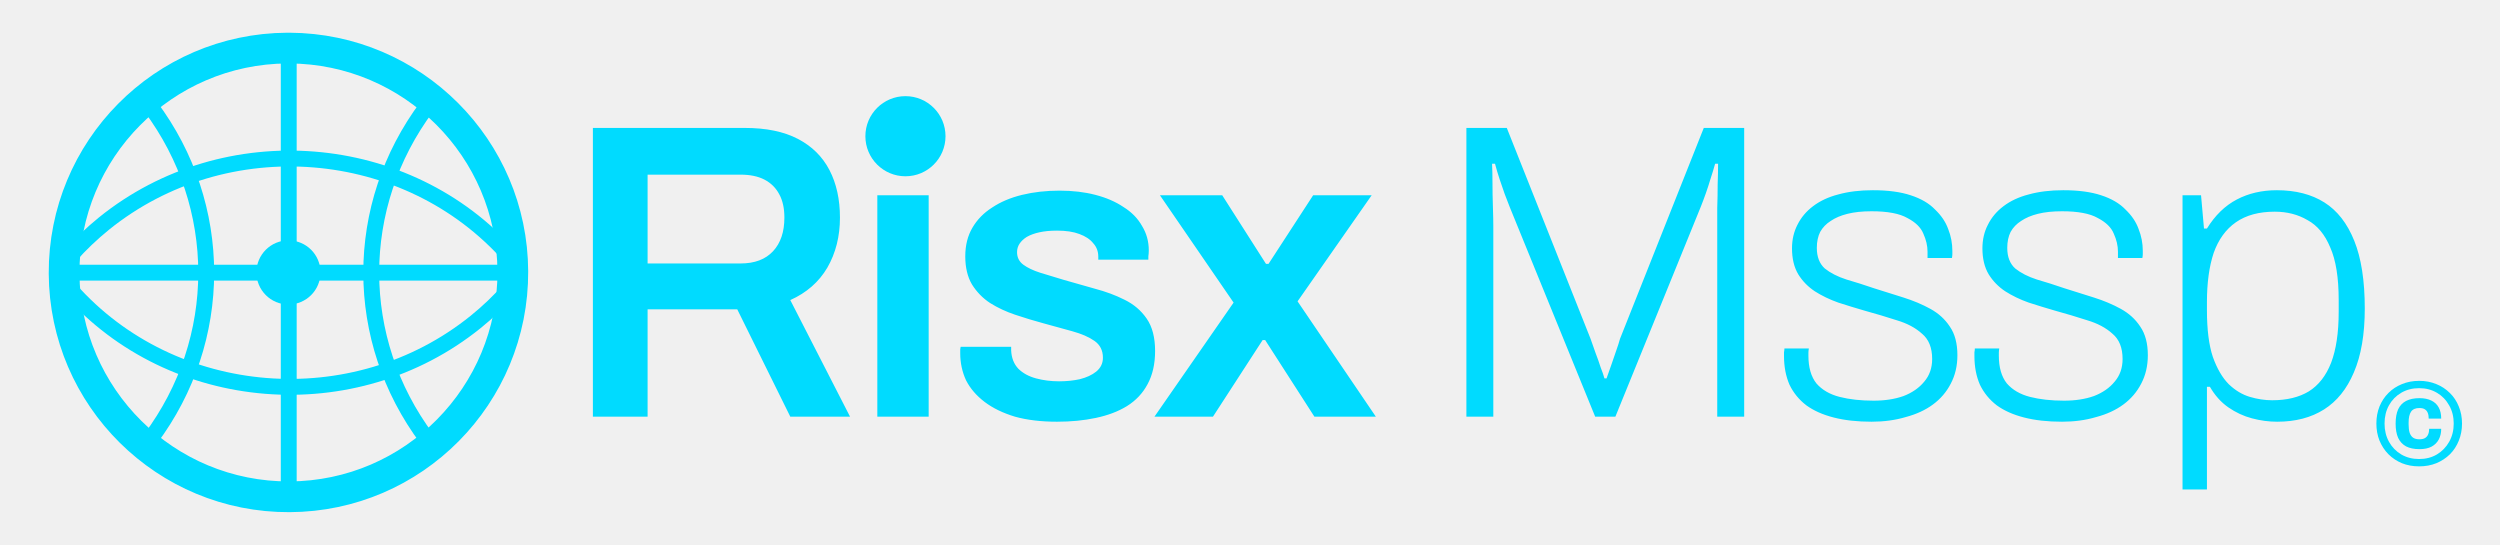
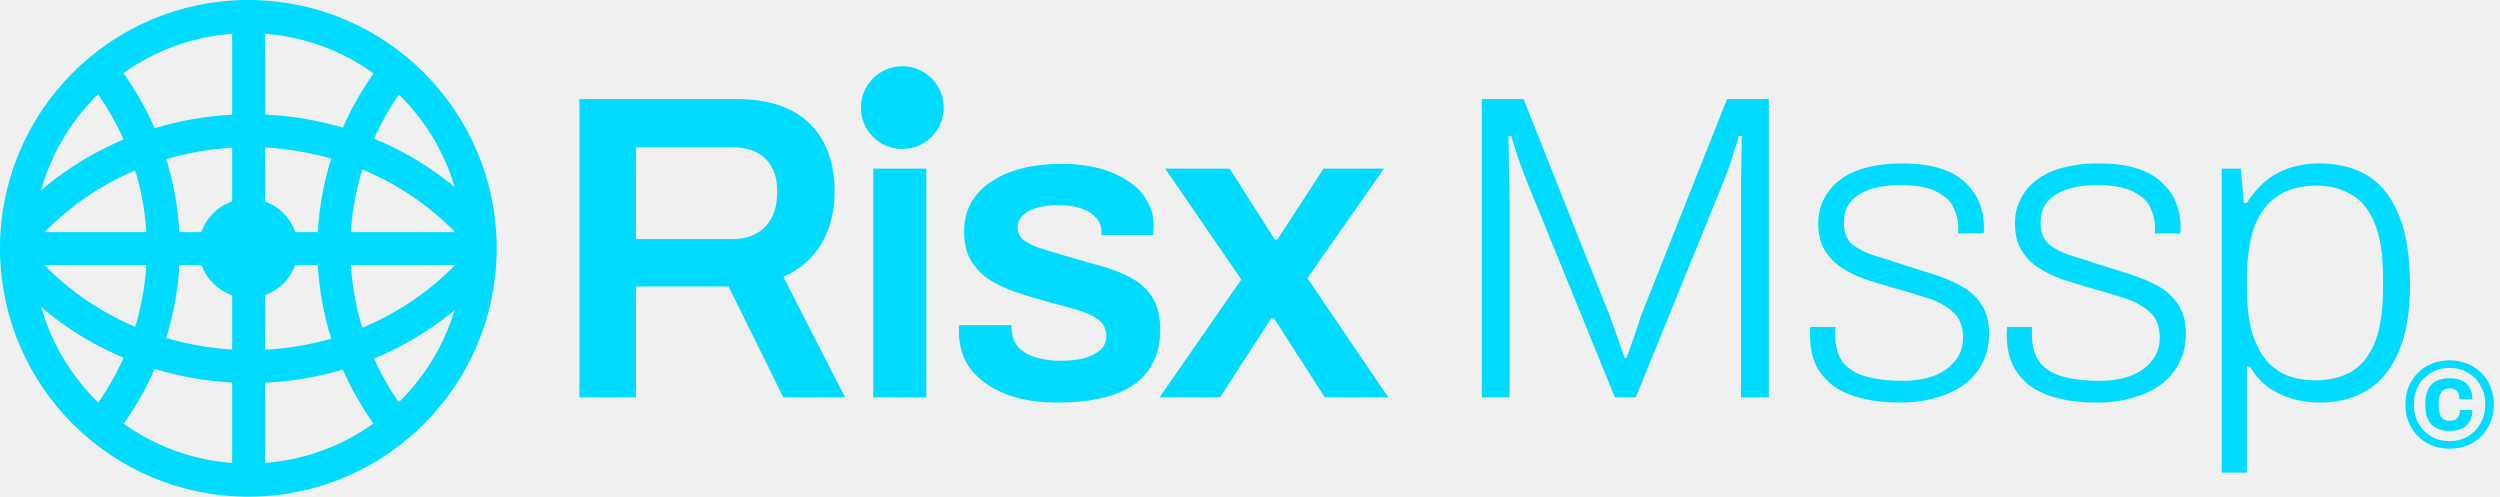
- <svg xmlns="http://www.w3.org/2000/svg" width="156" height="34" viewBox="0 0 156 34" fill="none">
+ <svg xmlns="http://www.w3.org/2000/svg" width="151" height="30" viewBox="0 0 151 30" fill="none">
  <g clip-path="url(#clip0_1625_4707)">
-     <path d="M36.996 26V7.983H46.477C47.808 7.983 48.911 8.21 49.787 8.666C50.662 9.121 51.319 9.769 51.757 10.609C52.194 11.45 52.413 12.439 52.413 13.577C52.413 14.75 52.15 15.792 51.625 16.703C51.1 17.596 50.33 18.27 49.314 18.725L53.043 26H49.314L46.005 19.303H40.41V26H36.996ZM40.41 16.44H46.215C47.09 16.44 47.764 16.186 48.237 15.678C48.71 15.171 48.946 14.47 48.946 13.577C48.946 12.999 48.841 12.518 48.631 12.133C48.421 11.73 48.114 11.424 47.712 11.213C47.309 11.003 46.81 10.898 46.215 10.898H40.41V16.44ZM54.745 10.058V7.011H57.949V10.058H54.745ZM54.745 26V12.185H57.949V26H54.745ZM65.959 26.315C64.961 26.315 64.085 26.21 63.332 26C62.579 25.772 61.949 25.466 61.441 25.081C60.934 24.696 60.548 24.249 60.286 23.741C60.041 23.216 59.918 22.647 59.918 22.034C59.918 21.947 59.918 21.868 59.918 21.798C59.935 21.728 59.944 21.675 59.944 21.64H63.096C63.096 21.675 63.096 21.71 63.096 21.745C63.096 21.78 63.096 21.815 63.096 21.85C63.114 22.323 63.262 22.708 63.542 23.006C63.823 23.286 64.19 23.487 64.645 23.61C65.101 23.733 65.582 23.794 66.09 23.794C66.545 23.794 66.974 23.75 67.377 23.663C67.797 23.557 68.139 23.4 68.401 23.19C68.681 22.962 68.822 22.673 68.822 22.323C68.822 21.868 68.646 21.518 68.296 21.273C67.946 21.027 67.482 20.826 66.904 20.668C66.344 20.511 65.74 20.345 65.092 20.169C64.514 20.012 63.936 19.837 63.359 19.644C62.781 19.451 62.255 19.206 61.783 18.909C61.328 18.611 60.951 18.226 60.653 17.753C60.373 17.28 60.233 16.694 60.233 15.993C60.233 15.31 60.382 14.715 60.68 14.207C60.977 13.7 61.389 13.279 61.914 12.947C62.439 12.597 63.061 12.334 63.779 12.159C64.497 11.984 65.276 11.896 66.116 11.896C66.939 11.896 67.683 11.984 68.349 12.159C69.032 12.334 69.618 12.588 70.109 12.921C70.616 13.236 71.001 13.63 71.264 14.102C71.544 14.558 71.684 15.065 71.684 15.626C71.684 15.748 71.676 15.871 71.658 15.993C71.658 16.116 71.658 16.186 71.658 16.203H68.533V16.02C68.533 15.687 68.428 15.407 68.218 15.179C68.025 14.934 67.736 14.742 67.351 14.601C66.983 14.461 66.519 14.391 65.959 14.391C65.538 14.391 65.171 14.426 64.856 14.496C64.54 14.566 64.278 14.663 64.068 14.785C63.875 14.908 63.726 15.048 63.621 15.206C63.516 15.363 63.464 15.538 63.464 15.731C63.464 16.063 63.595 16.326 63.858 16.519C64.12 16.711 64.471 16.878 64.908 17.018C65.363 17.158 65.854 17.307 66.379 17.464C67.009 17.639 67.657 17.823 68.323 18.016C68.988 18.191 69.601 18.418 70.161 18.699C70.739 18.979 71.203 19.373 71.553 19.881C71.903 20.388 72.078 21.062 72.078 21.903C72.078 22.708 71.921 23.4 71.606 23.978C71.308 24.538 70.879 24.993 70.319 25.343C69.776 25.676 69.128 25.921 68.375 26.079C67.64 26.236 66.834 26.315 65.959 26.315ZM72.038 26L76.976 18.882L72.38 12.185H76.267L78.998 16.466H79.156L81.94 12.185H85.591L80.968 18.804L85.853 26H82.019L78.946 21.22H78.788L75.689 26H72.038ZM91.503 26V7.983H94.024L99.251 21.141C99.356 21.421 99.461 21.719 99.566 22.034C99.688 22.349 99.793 22.647 99.881 22.927C99.986 23.19 100.065 23.417 100.117 23.61H100.249C100.336 23.365 100.432 23.093 100.537 22.796C100.642 22.481 100.748 22.174 100.853 21.877C100.958 21.579 101.036 21.334 101.089 21.141L106.316 7.983H108.837V26H107.156V14.181C107.156 13.866 107.156 13.463 107.156 12.973C107.173 12.483 107.182 11.992 107.182 11.502C107.2 10.995 107.208 10.566 107.208 10.215H107.025C106.937 10.53 106.841 10.846 106.736 11.161C106.648 11.459 106.552 11.756 106.447 12.054C106.342 12.351 106.237 12.632 106.132 12.894L100.8 26H99.539L94.208 12.921C94.103 12.658 93.998 12.386 93.893 12.106C93.788 11.809 93.683 11.502 93.577 11.187C93.472 10.872 93.376 10.548 93.288 10.215H93.105C93.122 10.548 93.131 10.96 93.131 11.45C93.131 11.922 93.14 12.404 93.157 12.894C93.175 13.384 93.183 13.813 93.183 14.181V26H91.503ZM116.785 26.315C115.892 26.315 115.104 26.228 114.421 26.052C113.738 25.877 113.169 25.623 112.714 25.291C112.258 24.941 111.908 24.512 111.663 24.004C111.436 23.479 111.322 22.883 111.322 22.218C111.322 22.148 111.322 22.069 111.322 21.982C111.339 21.894 111.348 21.815 111.348 21.745H112.871C112.854 21.85 112.845 21.938 112.845 22.008C112.845 22.06 112.845 22.122 112.845 22.192C112.845 22.927 113.011 23.505 113.344 23.925C113.694 24.328 114.176 24.608 114.789 24.766C115.401 24.923 116.111 25.002 116.916 25.002C117.616 25.002 118.238 24.906 118.781 24.713C119.323 24.503 119.752 24.205 120.068 23.82C120.4 23.435 120.567 22.962 120.567 22.402C120.567 21.701 120.357 21.176 119.936 20.826C119.534 20.458 119.008 20.178 118.36 19.985C117.713 19.775 117.038 19.574 116.338 19.381C115.795 19.224 115.253 19.058 114.71 18.882C114.167 18.69 113.677 18.453 113.239 18.173C112.819 17.893 112.477 17.543 112.215 17.123C111.952 16.685 111.821 16.142 111.821 15.494C111.821 14.952 111.935 14.461 112.162 14.024C112.39 13.568 112.714 13.183 113.134 12.868C113.572 12.535 114.097 12.29 114.71 12.133C115.34 11.957 116.058 11.87 116.863 11.87C117.809 11.87 118.597 11.975 119.227 12.185C119.875 12.395 120.383 12.693 120.75 13.078C121.136 13.446 121.407 13.848 121.565 14.286C121.74 14.724 121.827 15.179 121.827 15.652C121.827 15.704 121.827 15.774 121.827 15.862C121.827 15.932 121.819 16.011 121.801 16.099H120.278V15.704C120.278 15.337 120.19 14.96 120.015 14.575C119.858 14.19 119.525 13.866 119.017 13.603C118.527 13.323 117.783 13.183 116.785 13.183C116.207 13.183 115.708 13.236 115.288 13.341C114.867 13.446 114.517 13.595 114.237 13.787C113.957 13.962 113.738 14.19 113.58 14.47C113.44 14.75 113.37 15.083 113.37 15.468C113.37 16.028 113.537 16.457 113.869 16.755C114.219 17.035 114.666 17.263 115.209 17.438C115.752 17.596 116.329 17.779 116.942 17.989C117.555 18.182 118.168 18.375 118.781 18.567C119.394 18.76 119.954 18.996 120.462 19.276C120.969 19.557 121.372 19.924 121.67 20.38C121.985 20.835 122.142 21.43 122.142 22.165C122.142 22.831 122.002 23.426 121.722 23.951C121.46 24.459 121.092 24.888 120.619 25.238C120.146 25.588 119.577 25.851 118.912 26.026C118.264 26.219 117.555 26.315 116.785 26.315ZM128.667 26.315C127.774 26.315 126.986 26.228 126.303 26.052C125.62 25.877 125.051 25.623 124.596 25.291C124.141 24.941 123.791 24.512 123.546 24.004C123.318 23.479 123.204 22.883 123.204 22.218C123.204 22.148 123.204 22.069 123.204 21.982C123.222 21.894 123.23 21.815 123.23 21.745H124.754C124.736 21.85 124.727 21.938 124.727 22.008C124.727 22.06 124.727 22.122 124.727 22.192C124.727 22.927 124.894 23.505 125.226 23.925C125.577 24.328 126.058 24.608 126.671 24.766C127.284 24.923 127.993 25.002 128.798 25.002C129.499 25.002 130.12 24.906 130.663 24.713C131.206 24.503 131.635 24.205 131.95 23.82C132.283 23.435 132.449 22.962 132.449 22.402C132.449 21.701 132.239 21.176 131.819 20.826C131.416 20.458 130.891 20.178 130.243 19.985C129.595 19.775 128.921 19.574 128.221 19.381C127.678 19.224 127.135 19.058 126.592 18.882C126.049 18.69 125.559 18.453 125.121 18.173C124.701 17.893 124.36 17.543 124.097 17.123C123.834 16.685 123.703 16.142 123.703 15.494C123.703 14.952 123.817 14.461 124.045 14.024C124.272 13.568 124.596 13.183 125.016 12.868C125.454 12.535 125.979 12.29 126.592 12.133C127.223 11.957 127.94 11.87 128.746 11.87C129.691 11.87 130.479 11.975 131.11 12.185C131.757 12.395 132.265 12.693 132.633 13.078C133.018 13.446 133.29 13.848 133.447 14.286C133.622 14.724 133.71 15.179 133.71 15.652C133.71 15.704 133.71 15.774 133.71 15.862C133.71 15.932 133.701 16.011 133.683 16.099H132.16V15.704C132.16 15.337 132.073 14.96 131.898 14.575C131.74 14.19 131.407 13.866 130.899 13.603C130.409 13.323 129.665 13.183 128.667 13.183C128.089 13.183 127.59 13.236 127.17 13.341C126.75 13.446 126.4 13.595 126.119 13.787C125.839 13.962 125.62 14.19 125.463 14.47C125.323 14.75 125.253 15.083 125.253 15.468C125.253 16.028 125.419 16.457 125.752 16.755C126.102 17.035 126.548 17.263 127.091 17.438C127.634 17.596 128.212 17.779 128.825 17.989C129.437 18.182 130.05 18.375 130.663 18.567C131.276 18.76 131.836 18.996 132.344 19.276C132.852 19.557 133.254 19.924 133.552 20.38C133.867 20.835 134.025 21.43 134.025 22.165C134.025 22.831 133.885 23.426 133.605 23.951C133.342 24.459 132.974 24.888 132.502 25.238C132.029 25.588 131.46 25.851 130.794 26.026C130.147 26.219 129.437 26.315 128.667 26.315ZM136.19 30.544V12.185H137.345L137.529 14.26H137.713C138.221 13.437 138.842 12.833 139.578 12.448C140.313 12.062 141.145 11.87 142.073 11.87C143.246 11.87 144.235 12.124 145.041 12.632C145.846 13.139 146.468 13.936 146.905 15.022C147.343 16.107 147.562 17.517 147.562 19.25C147.562 20.861 147.334 22.192 146.879 23.242C146.441 24.275 145.82 25.046 145.014 25.553C144.209 26.061 143.237 26.315 142.099 26.315C141.574 26.315 141.048 26.245 140.523 26.105C139.998 25.965 139.508 25.737 139.052 25.422C138.597 25.107 138.212 24.678 137.897 24.135H137.713V30.544H136.19ZM141.784 24.976C142.694 24.976 143.456 24.792 144.069 24.424C144.682 24.039 145.146 23.444 145.461 22.638C145.776 21.815 145.934 20.756 145.934 19.46V18.725C145.934 17.324 145.759 16.23 145.408 15.442C145.076 14.636 144.603 14.067 143.99 13.735C143.395 13.384 142.712 13.209 141.941 13.209C140.961 13.209 140.156 13.428 139.525 13.866C138.895 14.304 138.431 14.943 138.133 15.783C137.853 16.624 137.713 17.648 137.713 18.856V19.355C137.713 20.563 137.836 21.535 138.081 22.27C138.343 23.006 138.676 23.575 139.079 23.978C139.481 24.363 139.919 24.625 140.392 24.766C140.865 24.906 141.329 24.976 141.784 24.976Z" fill="#00DBFF" />
-     <path d="M150.958 29.101C150.567 29.101 150.21 29.036 149.885 28.906C149.559 28.771 149.277 28.583 149.036 28.343C148.801 28.103 148.616 27.82 148.481 27.495C148.351 27.169 148.286 26.814 148.286 26.429C148.286 26.044 148.351 25.688 148.481 25.363C148.616 25.038 148.801 24.758 149.036 24.523C149.277 24.282 149.559 24.097 149.885 23.967C150.21 23.832 150.567 23.765 150.958 23.765C151.343 23.765 151.698 23.832 152.024 23.967C152.349 24.097 152.631 24.282 152.872 24.523C153.112 24.758 153.297 25.038 153.427 25.363C153.562 25.688 153.63 26.044 153.63 26.429C153.63 26.814 153.562 27.172 153.427 27.502C153.297 27.827 153.112 28.11 152.872 28.35C152.631 28.585 152.349 28.771 152.024 28.906C151.698 29.036 151.343 29.101 150.958 29.101ZM150.973 28.027C150.643 28.027 150.365 27.97 150.14 27.855C149.92 27.735 149.754 27.557 149.644 27.322C149.539 27.087 149.487 26.792 149.487 26.436C149.487 26.076 149.539 25.779 149.644 25.543C149.754 25.308 149.92 25.133 150.14 25.018C150.365 24.903 150.643 24.845 150.973 24.845C151.268 24.845 151.516 24.895 151.716 24.995C151.916 25.09 152.069 25.233 152.174 25.423C152.279 25.613 152.331 25.846 152.331 26.121H151.551C151.551 25.976 151.531 25.856 151.491 25.761C151.451 25.661 151.388 25.586 151.303 25.536C151.223 25.486 151.11 25.461 150.965 25.461C150.725 25.461 150.552 25.538 150.447 25.693C150.347 25.843 150.297 26.071 150.297 26.376V26.482C150.297 26.697 150.32 26.874 150.365 27.014C150.415 27.149 150.487 27.25 150.582 27.314C150.683 27.38 150.81 27.412 150.965 27.412C151.11 27.412 151.228 27.387 151.318 27.337C151.408 27.282 151.473 27.207 151.513 27.112C151.558 27.012 151.581 26.894 151.581 26.759H152.331C152.331 27.009 152.281 27.23 152.181 27.42C152.081 27.61 151.931 27.76 151.731 27.87C151.531 27.975 151.278 28.027 150.973 28.027ZM150.95 28.643C151.371 28.643 151.741 28.548 152.061 28.358C152.386 28.163 152.641 27.9 152.827 27.57C153.017 27.235 153.112 26.854 153.112 26.429C153.112 26.004 153.017 25.626 152.827 25.296C152.641 24.96 152.386 24.698 152.061 24.508C151.741 24.317 151.373 24.222 150.958 24.222C150.537 24.222 150.165 24.317 149.839 24.508C149.514 24.698 149.259 24.958 149.074 25.288C148.889 25.618 148.796 25.999 148.796 26.429C148.796 26.854 148.889 27.235 149.074 27.57C149.259 27.9 149.514 28.163 149.839 28.358C150.165 28.548 150.535 28.643 150.95 28.643Z" fill="#00DBFF" />
-     <path d="M17.928 3C10.196 3.043 3.964 9.339 4 17.072C4.043 24.804 10.34 31.036 18.072 31C25.804 30.964 32.036 24.66 32 16.928C31.964 9.253 25.747 3.043 18.072 3H17.928Z" stroke="#00DBFF" stroke-width="1.918" />
-     <path d="M4 17.016L32.033 17.016M18.017 3.623L18.017 30.41M9.391 27.388C14.027 21.186 14.027 12.847 9.391 6.645M26.642 6.645C22.006 12.847 22.006 21.186 26.642 27.388M4.359 18.047C10.764 25.293 22.1 26.207 29.683 20.087C30.452 19.468 31.164 18.782 31.818 18.047M31.818 15.986C25.413 8.74 14.078 7.826 6.494 13.946C5.725 14.571 5.006 15.251 4.359 15.986" stroke="#00DBFF" stroke-width="0.991" />
-     <circle cx="56.5" cy="8.5" r="2.5" fill="#00DBFF" />
-     <path d="M20 17C20 18.105 19.105 19 18 19C16.895 19 16 18.105 16 17C16 15.895 16.895 15 18 15C19.105 15 20 15.895 20 17Z" fill="#00DBFF" />
+     <path d="M34.996 24V5.983H44.477C45.808 5.983 46.911 6.21 47.787 6.666C48.662 7.121 49.319 7.769 49.757 8.609C50.194 9.45 50.413 10.439 50.413 11.577C50.413 12.75 50.15 13.792 49.625 14.703C49.1 15.595 48.33 16.27 47.314 16.725L51.043 24H47.314L44.005 17.303H38.41V24H34.996ZM38.41 14.44H44.215C45.09 14.44 45.764 14.186 46.237 13.678C46.71 13.171 46.946 12.47 46.946 11.577C46.946 10.999 46.841 10.518 46.631 10.133C46.421 9.73 46.114 9.423 45.712 9.213C45.309 9.003 44.81 8.898 44.215 8.898H38.41V14.44ZM52.745 8.058V5.011H55.949V8.058H52.745ZM52.745 24V10.185H55.949V24H52.745ZM63.959 24.315C62.961 24.315 62.085 24.21 61.332 24C60.579 23.772 59.949 23.466 59.441 23.081C58.934 22.696 58.548 22.249 58.286 21.741C58.041 21.216 57.918 20.647 57.918 20.034C57.918 19.947 57.918 19.868 57.918 19.798C57.935 19.728 57.944 19.675 57.944 19.64H61.096C61.096 19.675 61.096 19.71 61.096 19.745C61.096 19.78 61.096 19.815 61.096 19.85C61.114 20.323 61.262 20.708 61.542 21.006C61.823 21.286 62.19 21.487 62.645 21.61C63.101 21.733 63.582 21.794 64.09 21.794C64.545 21.794 64.974 21.75 65.377 21.663C65.797 21.557 66.139 21.4 66.401 21.19C66.681 20.962 66.822 20.673 66.822 20.323C66.822 19.868 66.646 19.518 66.296 19.273C65.946 19.027 65.482 18.826 64.904 18.668C64.344 18.511 63.74 18.345 63.092 18.169C62.514 18.012 61.936 17.837 61.359 17.644C60.781 17.451 60.255 17.206 59.783 16.909C59.328 16.611 58.951 16.226 58.653 15.753C58.373 15.28 58.233 14.694 58.233 13.993C58.233 13.31 58.382 12.715 58.68 12.207C58.977 11.7 59.389 11.279 59.914 10.947C60.439 10.597 61.061 10.334 61.779 10.159C62.497 9.984 63.276 9.896 64.116 9.896C64.939 9.896 65.683 9.984 66.349 10.159C67.032 10.334 67.618 10.588 68.109 10.921C68.616 11.236 69.001 11.63 69.264 12.102C69.544 12.558 69.684 13.065 69.684 13.626C69.684 13.748 69.676 13.871 69.658 13.993C69.658 14.116 69.658 14.186 69.658 14.204H66.533V14.02C66.533 13.687 66.428 13.407 66.218 13.179C66.025 12.934 65.736 12.742 65.351 12.601C64.983 12.461 64.519 12.391 63.959 12.391C63.538 12.391 63.171 12.426 62.856 12.496C62.541 12.566 62.278 12.663 62.068 12.785C61.875 12.908 61.726 13.048 61.621 13.206C61.516 13.363 61.464 13.538 61.464 13.731C61.464 14.063 61.595 14.326 61.858 14.519C62.12 14.711 62.471 14.878 62.908 15.018C63.363 15.158 63.854 15.307 64.379 15.464C65.009 15.639 65.657 15.823 66.323 16.016C66.988 16.191 67.601 16.418 68.161 16.699C68.739 16.979 69.203 17.373 69.553 17.881C69.903 18.388 70.078 19.062 70.078 19.903C70.078 20.708 69.921 21.4 69.606 21.978C69.308 22.538 68.879 22.993 68.319 23.343C67.776 23.676 67.128 23.921 66.375 24.079C65.64 24.236 64.834 24.315 63.959 24.315ZM70.038 24L74.976 16.882L70.38 10.185H74.267L76.998 14.466H77.156L79.94 10.185H83.591L78.968 16.804L83.853 24H80.019L76.946 19.22H76.788L73.689 24H70.038ZM89.503 24V5.983H92.024L97.251 19.141C97.356 19.421 97.461 19.719 97.566 20.034C97.688 20.349 97.793 20.647 97.881 20.927C97.986 21.19 98.065 21.417 98.117 21.61H98.249C98.336 21.365 98.432 21.093 98.537 20.796C98.642 20.481 98.748 20.174 98.853 19.877C98.958 19.579 99.036 19.334 99.089 19.141L104.316 5.983H106.837V24H105.156V12.181C105.156 11.866 105.156 11.463 105.156 10.973C105.173 10.483 105.182 9.993 105.182 9.502C105.2 8.994 105.208 8.565 105.208 8.215H105.025C104.937 8.53 104.841 8.846 104.736 9.161C104.648 9.458 104.552 9.756 104.447 10.054C104.342 10.351 104.237 10.632 104.132 10.894L98.8 24H97.539L92.208 10.921C92.103 10.658 91.998 10.386 91.893 10.106C91.788 9.809 91.683 9.502 91.577 9.187C91.472 8.872 91.376 8.548 91.288 8.215H91.105C91.122 8.548 91.131 8.959 91.131 9.45C91.131 9.922 91.14 10.404 91.157 10.894C91.175 11.384 91.183 11.813 91.183 12.181V24H89.503ZM114.785 24.315C113.892 24.315 113.104 24.228 112.421 24.052C111.738 23.877 111.169 23.623 110.714 23.291C110.258 22.941 109.908 22.512 109.663 22.004C109.436 21.479 109.322 20.883 109.322 20.218C109.322 20.148 109.322 20.069 109.322 19.982C109.339 19.894 109.348 19.815 109.348 19.745H110.871C110.854 19.85 110.845 19.938 110.845 20.008C110.845 20.06 110.845 20.122 110.845 20.192C110.845 20.927 111.011 21.505 111.344 21.925C111.694 22.328 112.176 22.608 112.789 22.766C113.401 22.923 114.111 23.002 114.916 23.002C115.616 23.002 116.238 22.906 116.781 22.713C117.323 22.503 117.752 22.205 118.068 21.82C118.4 21.435 118.567 20.962 118.567 20.402C118.567 19.701 118.357 19.176 117.936 18.826C117.534 18.458 117.008 18.178 116.36 17.985C115.713 17.775 115.038 17.574 114.338 17.381C113.795 17.224 113.253 17.058 112.71 16.882C112.167 16.69 111.677 16.453 111.239 16.173C110.819 15.893 110.477 15.543 110.215 15.123C109.952 14.685 109.821 14.142 109.821 13.494C109.821 12.952 109.935 12.461 110.162 12.024C110.39 11.568 110.714 11.183 111.134 10.868C111.572 10.535 112.097 10.29 112.71 10.133C113.34 9.957 114.058 9.87 114.863 9.87C115.809 9.87 116.597 9.975 117.227 10.185C117.875 10.395 118.383 10.693 118.75 11.078C119.136 11.446 119.407 11.848 119.565 12.286C119.74 12.724 119.827 13.179 119.827 13.652C119.827 13.704 119.827 13.774 119.827 13.862C119.827 13.932 119.819 14.011 119.801 14.098H118.278V13.704C118.278 13.337 118.19 12.96 118.015 12.575C117.858 12.19 117.525 11.866 117.017 11.603C116.527 11.323 115.783 11.183 114.785 11.183C114.207 11.183 113.708 11.236 113.288 11.341C112.867 11.446 112.517 11.595 112.237 11.787C111.957 11.962 111.738 12.19 111.58 12.47C111.44 12.75 111.37 13.083 111.37 13.468C111.37 14.028 111.537 14.457 111.869 14.755C112.219 15.035 112.666 15.263 113.209 15.438C113.752 15.595 114.329 15.779 114.942 15.989C115.555 16.182 116.168 16.375 116.781 16.567C117.394 16.76 117.954 16.996 118.462 17.276C118.969 17.557 119.372 17.924 119.67 18.38C119.985 18.835 120.142 19.43 120.142 20.165C120.142 20.831 120.002 21.426 119.722 21.951C119.46 22.459 119.092 22.888 118.619 23.238C118.146 23.588 117.577 23.851 116.912 24.026C116.264 24.219 115.555 24.315 114.785 24.315ZM126.667 24.315C125.774 24.315 124.986 24.228 124.303 24.052C123.62 23.877 123.051 23.623 122.596 23.291C122.141 22.941 121.791 22.512 121.546 22.004C121.318 21.479 121.204 20.883 121.204 20.218C121.204 20.148 121.204 20.069 121.204 19.982C121.222 19.894 121.23 19.815 121.23 19.745H122.754C122.736 19.85 122.727 19.938 122.727 20.008C122.727 20.06 122.727 20.122 122.727 20.192C122.727 20.927 122.894 21.505 123.226 21.925C123.577 22.328 124.058 22.608 124.671 22.766C125.284 22.923 125.993 23.002 126.798 23.002C127.499 23.002 128.12 22.906 128.663 22.713C129.206 22.503 129.635 22.205 129.95 21.82C130.283 21.435 130.449 20.962 130.449 20.402C130.449 19.701 130.239 19.176 129.819 18.826C129.416 18.458 128.891 18.178 128.243 17.985C127.595 17.775 126.921 17.574 126.221 17.381C125.678 17.224 125.135 17.058 124.592 16.882C124.049 16.69 123.559 16.453 123.121 16.173C122.701 15.893 122.36 15.543 122.097 15.123C121.834 14.685 121.703 14.142 121.703 13.494C121.703 12.952 121.817 12.461 122.045 12.024C122.272 11.568 122.596 11.183 123.016 10.868C123.454 10.535 123.979 10.29 124.592 10.133C125.223 9.957 125.94 9.87 126.746 9.87C127.691 9.87 128.479 9.975 129.11 10.185C129.757 10.395 130.265 10.693 130.633 11.078C131.018 11.446 131.29 11.848 131.447 12.286C131.622 12.724 131.71 13.179 131.71 13.652C131.71 13.704 131.71 13.774 131.71 13.862C131.71 13.932 131.701 14.011 131.683 14.098H130.16V13.704C130.16 13.337 130.073 12.96 129.898 12.575C129.74 12.19 129.407 11.866 128.899 11.603C128.409 11.323 127.665 11.183 126.667 11.183C126.089 11.183 125.59 11.236 125.17 11.341C124.75 11.446 124.4 11.595 124.119 11.787C123.839 11.962 123.62 12.19 123.463 12.47C123.323 12.75 123.253 13.083 123.253 13.468C123.253 14.028 123.419 14.457 123.752 14.755C124.102 15.035 124.548 15.263 125.091 15.438C125.634 15.595 126.212 15.779 126.825 15.989C127.437 16.182 128.05 16.375 128.663 16.567C129.276 16.76 129.836 16.996 130.344 17.276C130.852 17.557 131.254 17.924 131.552 18.38C131.867 18.835 132.025 19.43 132.025 20.165C132.025 20.831 131.885 21.426 131.605 21.951C131.342 22.459 130.974 22.888 130.502 23.238C130.029 23.588 129.46 23.851 128.794 24.026C128.147 24.219 127.437 24.315 126.667 24.315ZM134.19 28.544V10.185H135.345L135.529 12.26H135.713C136.221 11.437 136.842 10.833 137.578 10.448C138.313 10.062 139.145 9.87 140.073 9.87C141.246 9.87 142.235 10.124 143.041 10.632C143.846 11.139 144.468 11.936 144.905 13.022C145.343 14.107 145.562 15.517 145.562 17.25C145.562 18.861 145.334 20.192 144.879 21.242C144.441 22.275 143.82 23.046 143.014 23.553C142.209 24.061 141.237 24.315 140.099 24.315C139.574 24.315 139.048 24.245 138.523 24.105C137.998 23.965 137.508 23.737 137.052 23.422C136.597 23.107 136.212 22.678 135.897 22.135H135.713V28.544H134.19ZM139.784 22.976C140.694 22.976 141.456 22.792 142.069 22.424C142.682 22.039 143.146 21.444 143.461 20.638C143.776 19.815 143.934 18.756 143.934 17.46V16.725C143.934 15.324 143.759 14.23 143.408 13.442C143.076 12.636 142.603 12.067 141.99 11.735C141.395 11.384 140.712 11.209 139.941 11.209C138.961 11.209 138.156 11.428 137.525 11.866C136.895 12.304 136.431 12.943 136.133 13.783C135.853 14.624 135.713 15.648 135.713 16.856V17.355C135.713 18.563 135.836 19.535 136.081 20.27C136.343 21.006 136.676 21.575 137.079 21.978C137.481 22.363 137.919 22.625 138.392 22.766C138.865 22.906 139.329 22.976 139.784 22.976Z" fill="#00DBFF" />
+     <path d="M147.958 27.101C147.567 27.101 147.21 27.036 146.885 26.906C146.559 26.771 146.277 26.583 146.036 26.343C145.801 26.103 145.616 25.82 145.481 25.495C145.351 25.169 145.286 24.814 145.286 24.429C145.286 24.044 145.351 23.688 145.481 23.363C145.616 23.038 145.801 22.758 146.036 22.523C146.277 22.282 146.559 22.097 146.885 21.967C147.21 21.832 147.567 21.765 147.958 21.765C148.343 21.765 148.698 21.832 149.024 21.967C149.349 22.097 149.631 22.282 149.872 22.523C150.112 22.758 150.297 23.038 150.427 23.363C150.562 23.688 150.63 24.044 150.63 24.429C150.63 24.814 150.562 25.172 150.427 25.502C150.297 25.827 150.112 26.11 149.872 26.35C149.631 26.585 149.349 26.771 149.024 26.906C148.698 27.036 148.343 27.101 147.958 27.101ZM147.973 26.027C147.643 26.027 147.365 25.97 147.14 25.855C146.92 25.735 146.754 25.557 146.644 25.322C146.539 25.087 146.487 24.792 146.487 24.436C146.487 24.076 146.539 23.779 146.644 23.543C146.754 23.308 146.92 23.133 147.14 23.018C147.365 22.903 147.643 22.845 147.973 22.845C148.268 22.845 148.516 22.895 148.716 22.995C148.916 23.09 149.069 23.233 149.174 23.423C149.279 23.613 149.331 23.846 149.331 24.121H148.551C148.551 23.976 148.531 23.856 148.491 23.761C148.451 23.661 148.388 23.586 148.303 23.536C148.223 23.486 148.11 23.461 147.965 23.461C147.725 23.461 147.552 23.538 147.447 23.693C147.347 23.843 147.297 24.071 147.297 24.376V24.482C147.297 24.697 147.32 24.874 147.365 25.014C147.415 25.149 147.487 25.25 147.582 25.314C147.683 25.38 147.81 25.412 147.965 25.412C148.11 25.412 148.228 25.387 148.318 25.337C148.408 25.282 148.473 25.207 148.513 25.112C148.558 25.012 148.581 24.894 148.581 24.759H149.331C149.331 25.009 149.281 25.23 149.181 25.42C149.081 25.61 148.931 25.76 148.731 25.87C148.531 25.975 148.278 26.027 147.973 26.027ZM147.95 26.643C148.371 26.643 148.741 26.548 149.061 26.358C149.386 26.163 149.641 25.9 149.827 25.57C150.017 25.235 150.112 24.854 150.112 24.429C150.112 24.004 150.017 23.626 149.827 23.296C149.641 22.96 149.386 22.698 149.061 22.508C148.741 22.317 148.373 22.222 147.958 22.222C147.537 22.222 147.165 22.317 146.839 22.508C146.514 22.698 146.259 22.958 146.074 23.288C145.889 23.618 145.796 23.999 145.796 24.429C145.796 24.854 145.889 25.235 146.074 25.57C146.259 25.9 146.514 26.163 146.839 26.358C147.165 26.548 147.535 26.643 147.95 26.643Z" fill="#00DBFF" />
+     <path d="M14.928 1C7.196 1.043 0.964 7.339 1 15.072C1.043 22.804 7.34 29.036 15.072 29C22.804 28.964 29.036 22.66 29 14.928C28.964 7.253 22.747 1.043 15.072 1H14.928Z" stroke="#00DBFF" stroke-width="2" />
+     <path d="M1 15.016L29.034 15.016M15.017 1.623L15.017 28.41M6.391 25.388C11.027 19.186 11.027 10.847 6.391 4.645M23.642 4.645C19.006 10.847 19.006 19.186 23.642 25.388M1.359 16.047C7.764 23.293 19.1 24.207 26.683 18.087C27.452 17.468 28.164 16.782 28.818 16.047M28.818 13.986C22.413 6.74 11.078 5.826 3.494 11.946C2.725 12.571 2.006 13.251 1.359 13.986" stroke="#00DBFF" stroke-width="1.99" />
+     <circle cx="54.5" cy="6.5" r="2.5" fill="#00DBFF" />
+     <path d="M18 15C18 16.657 16.657 18 15 18C13.343 18 12 16.657 12 15C12 13.343 13.343 12 15 12C16.657 12 18 13.343 18 15Z" fill="#00DBFF" />
  </g>
  <defs>
    <clipPath id="clip0_1625_4707">
-       <rect width="156" height="34" fill="white" />
+       <rect width="151" height="30" fill="white" />
    </clipPath>
  </defs>
</svg>
